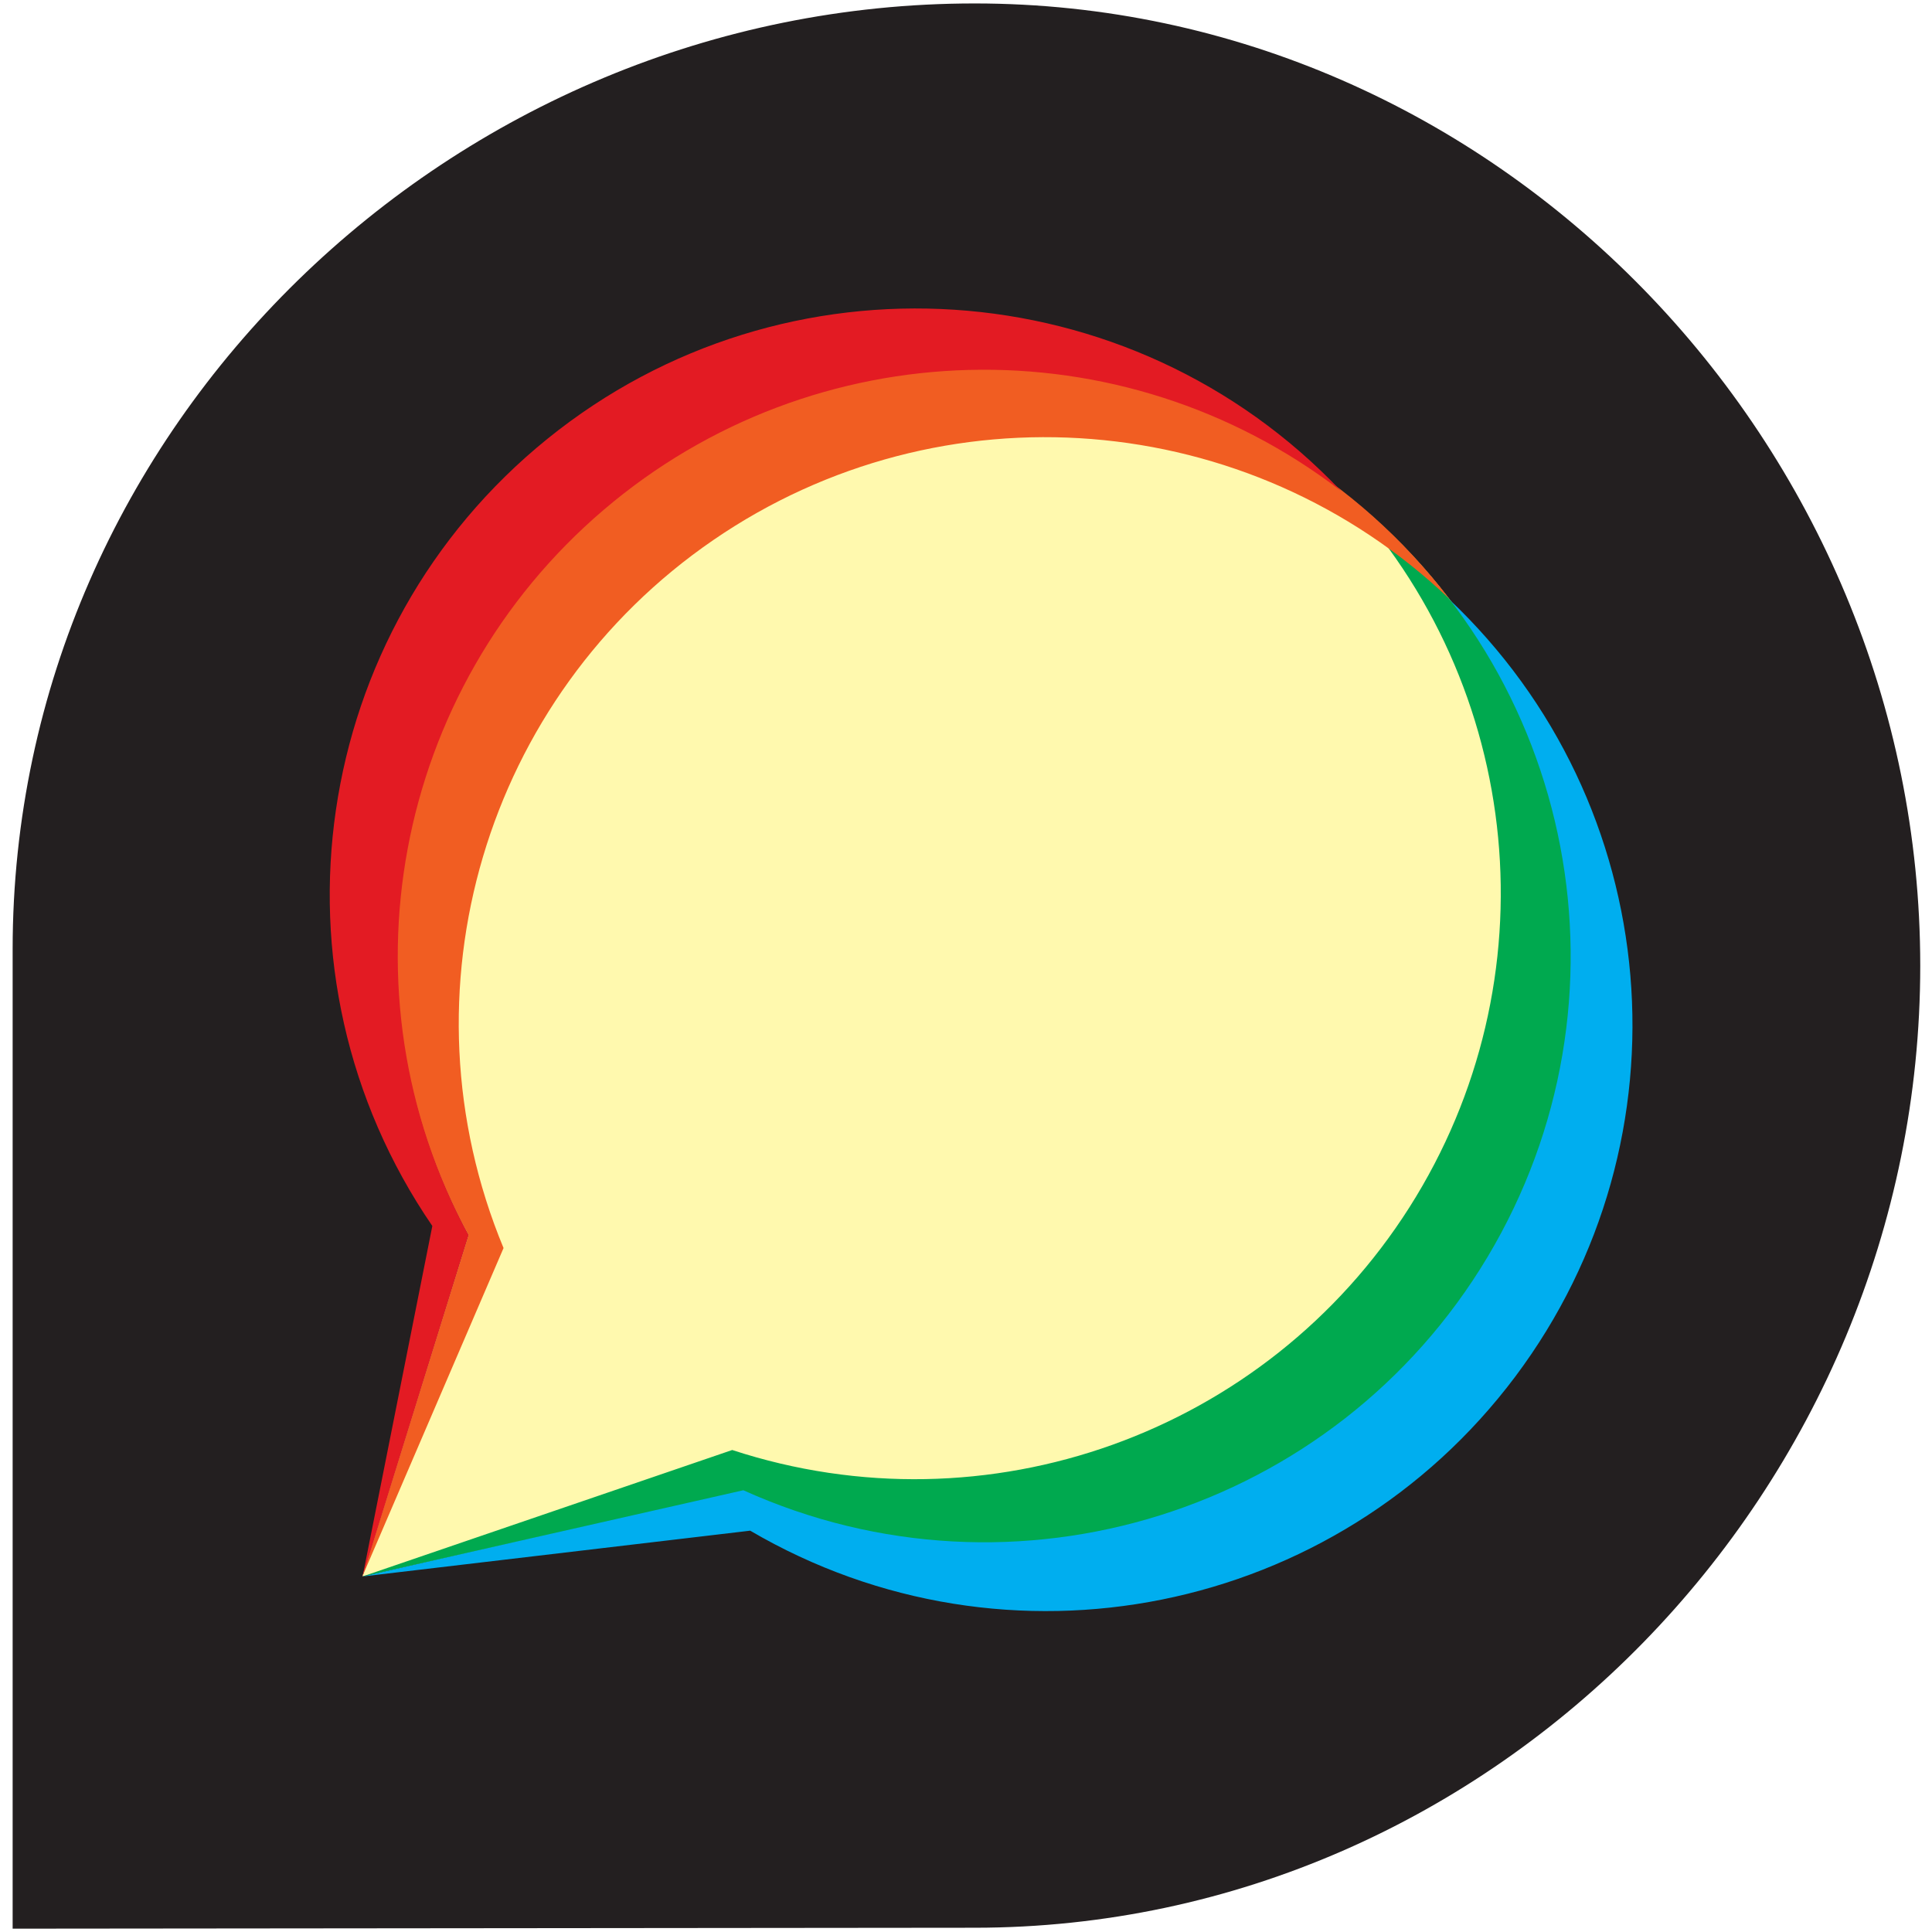
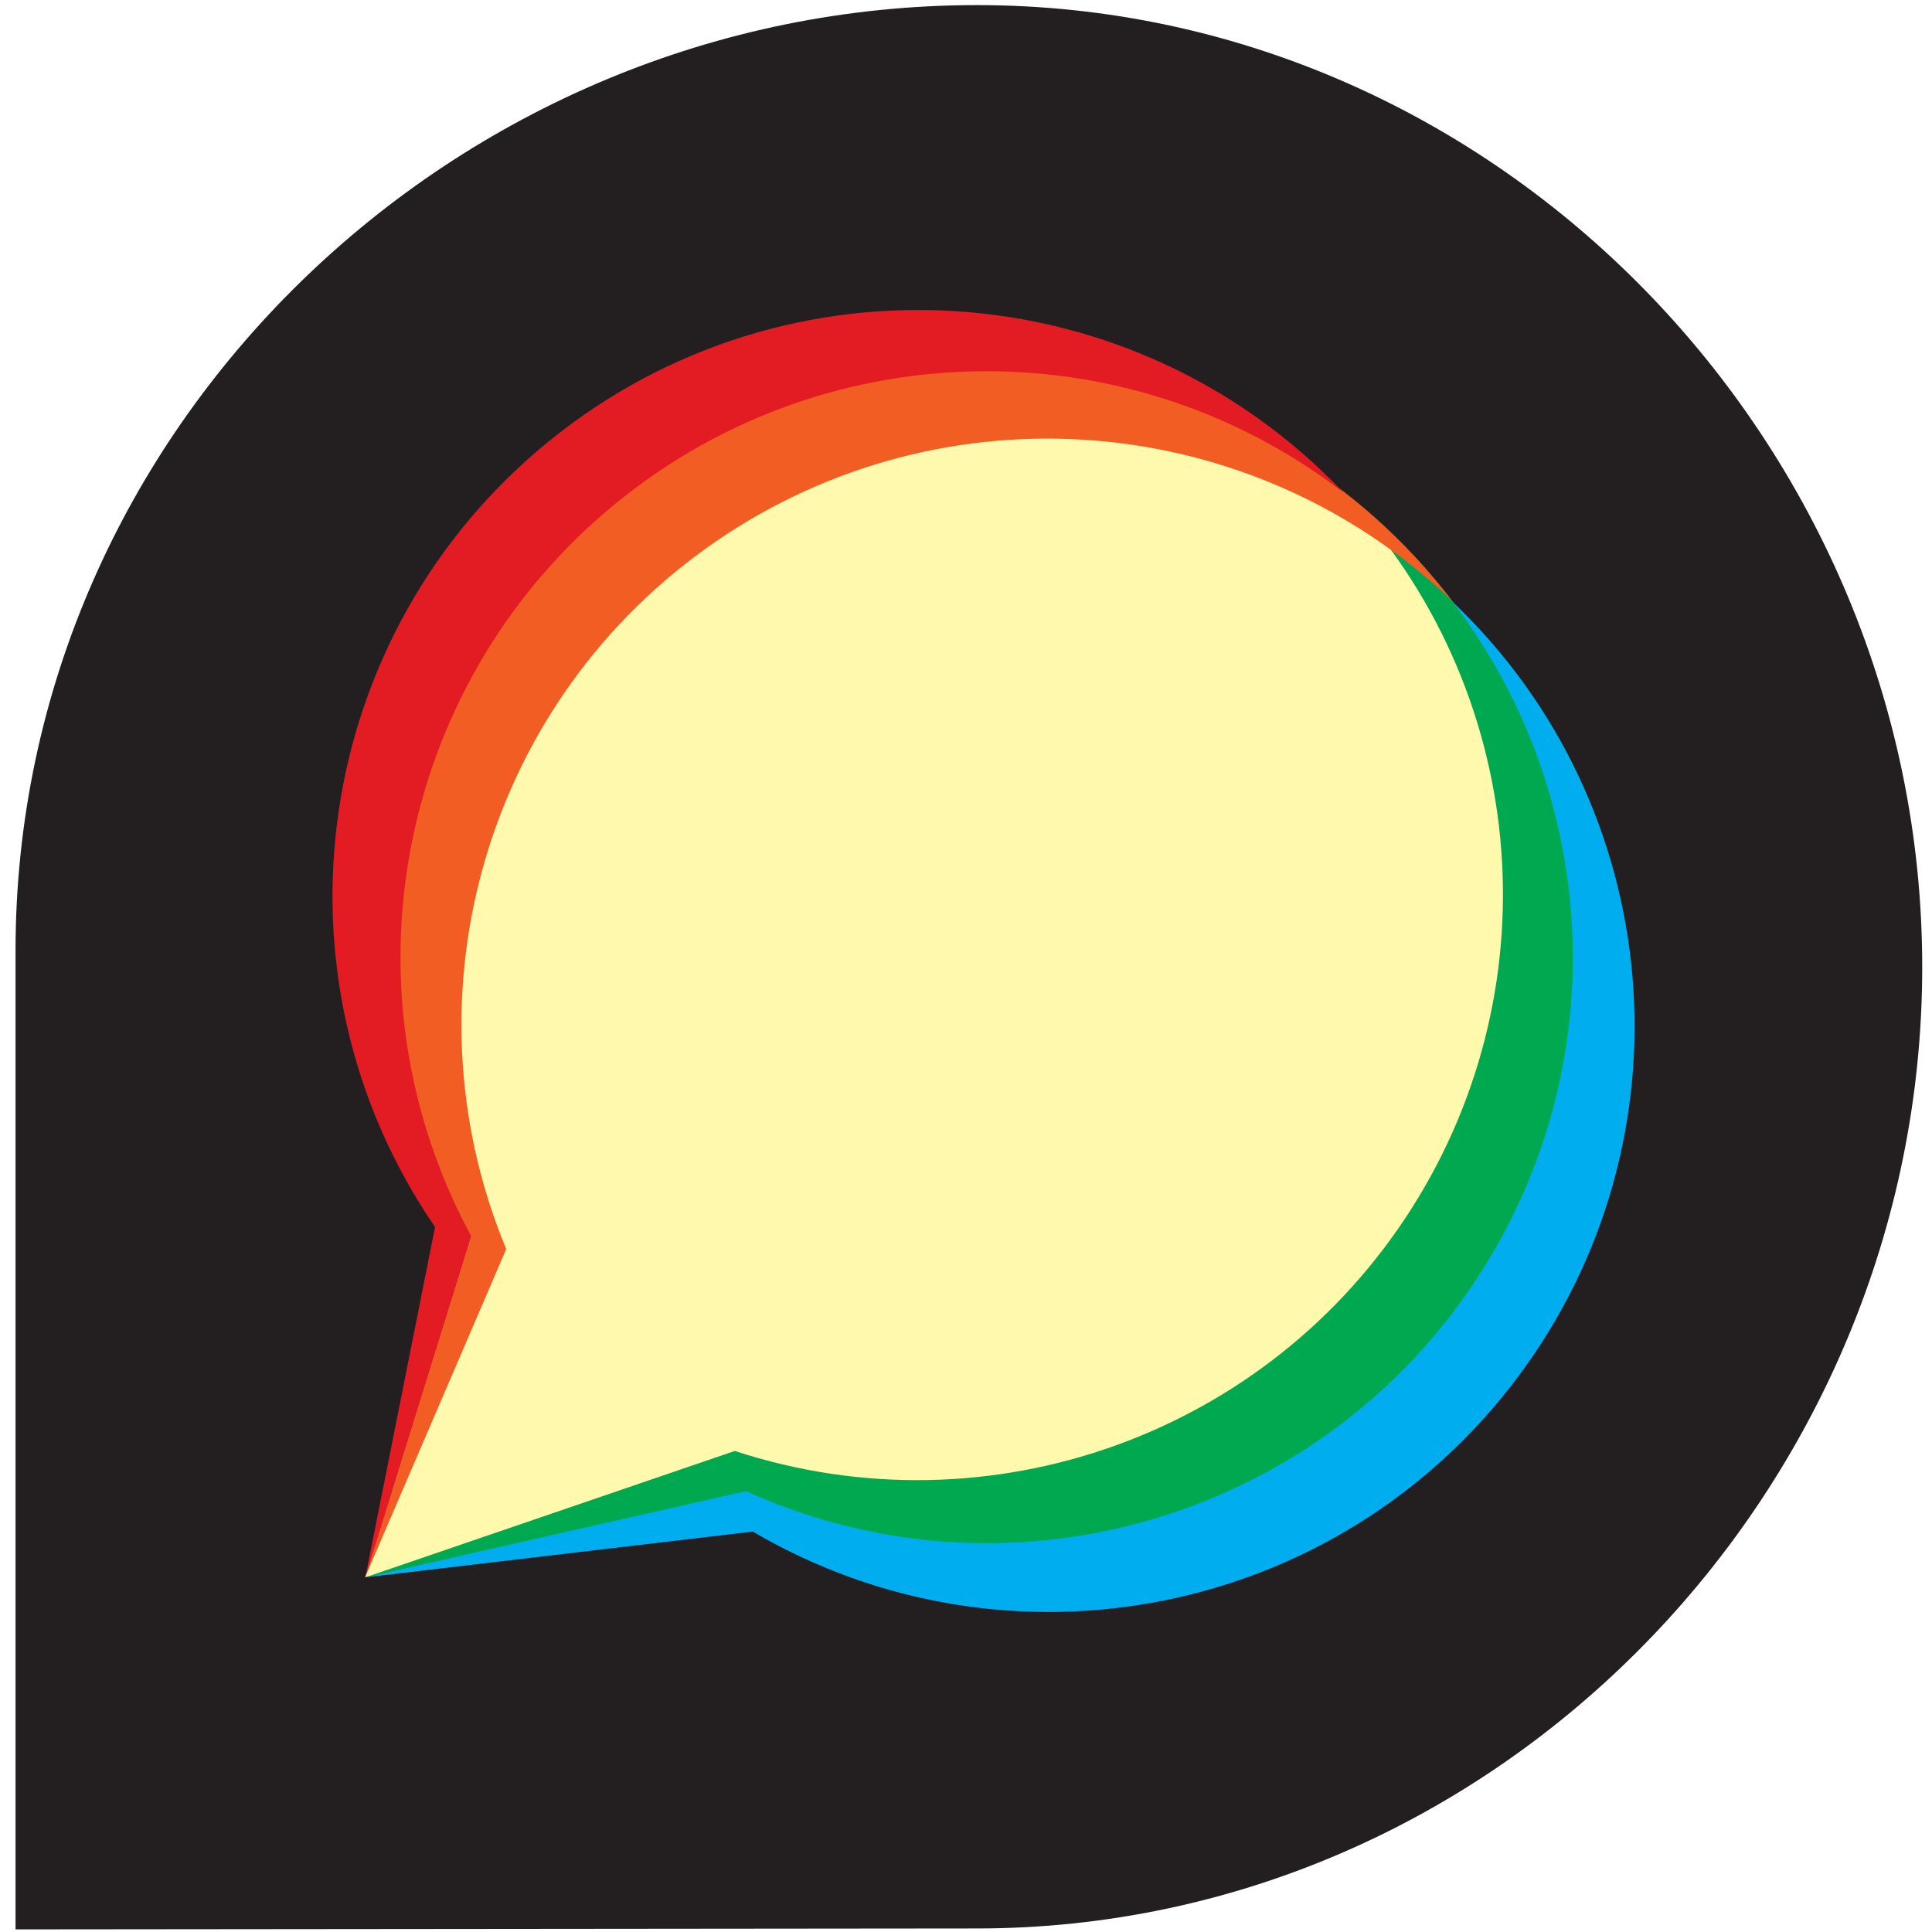
- <svg xmlns="http://www.w3.org/2000/svg" viewBox="0 -1 50 50" version="1.1" id="svg22" width="50" height="50">
+ <svg xmlns="http://www.w3.org/2000/svg" viewBox="0 -1 33 33" version="1.1" id="svg22" width="33" height="33">
  <defs id="defs4">
    <style id="style2">.cls-1{fill:#231f20;}.cls-2{fill:#fff9ae;}.cls-3{fill:#00aeef;}.cls-4{fill:#00a94f;}.cls-5{fill:#f15d22;}.cls-6{fill:#e31b23;}</style>
  </defs>
-   <g id="Layer_2" data-name="Layer 2" transform="matrix(0.4799607,0,0,0.4799607,0.3271235,-0.9109728)">
+   <g id="Layer_2" data-name="Layer 2" transform="matrix(0.3166192,0,0,0.3166192,0.2655626,-0.9128165)">
    <g id="Layer_3" data-name="Layer 3">
      <path class="cls-1" d="M 51.87,0 C 23.71,0 0,22.83 0,51 c 0,0.91 0,52.81 0,52.81 l 51.86,-0.05 c 28.16,0 51,-23.71 51,-51.87 C 102.86,23.73 80,0 51.87,0 Z" id="path8" />
      <path class="cls-2" d="M 52.37,19.74 A 31.62,31.62 0 0 0 24.58,66.41 l -5.72,18.4 20.54,-4.64 a 31.61,31.61 0 1 0 13,-60.43 z" id="path10" />
      <path class="cls-3" d="m 77.45,32.12 a 31.6,31.6 0 0 1 -38.05,48 l -20.54,4.7 20.91,-2.47 A 31.6,31.6 0 0 0 77.45,32.12 Z" id="path12" />
      <path class="cls-4" d="M 71.63,26.29 A 31.6,31.6 0 0 1 38.8,78 L 18.86,84.82 39.4,80.17 A 31.6,31.6 0 0 0 71.63,26.29 Z" id="path14" />
      <path class="cls-5" d="m 26.47,67.11 a 31.61,31.61 0 0 1 51,-35 31.61,31.61 0 0 0 -52.89,34.3 l -5.72,18.4 z" id="path16" />
      <path class="cls-6" d="m 24.58,66.41 a 31.61,31.61 0 0 1 47.05,-40.12 31.61,31.61 0 0 0 -49,39.63 l -3.76,18.9 z" id="path18" />
    </g>
  </g>
</svg>
